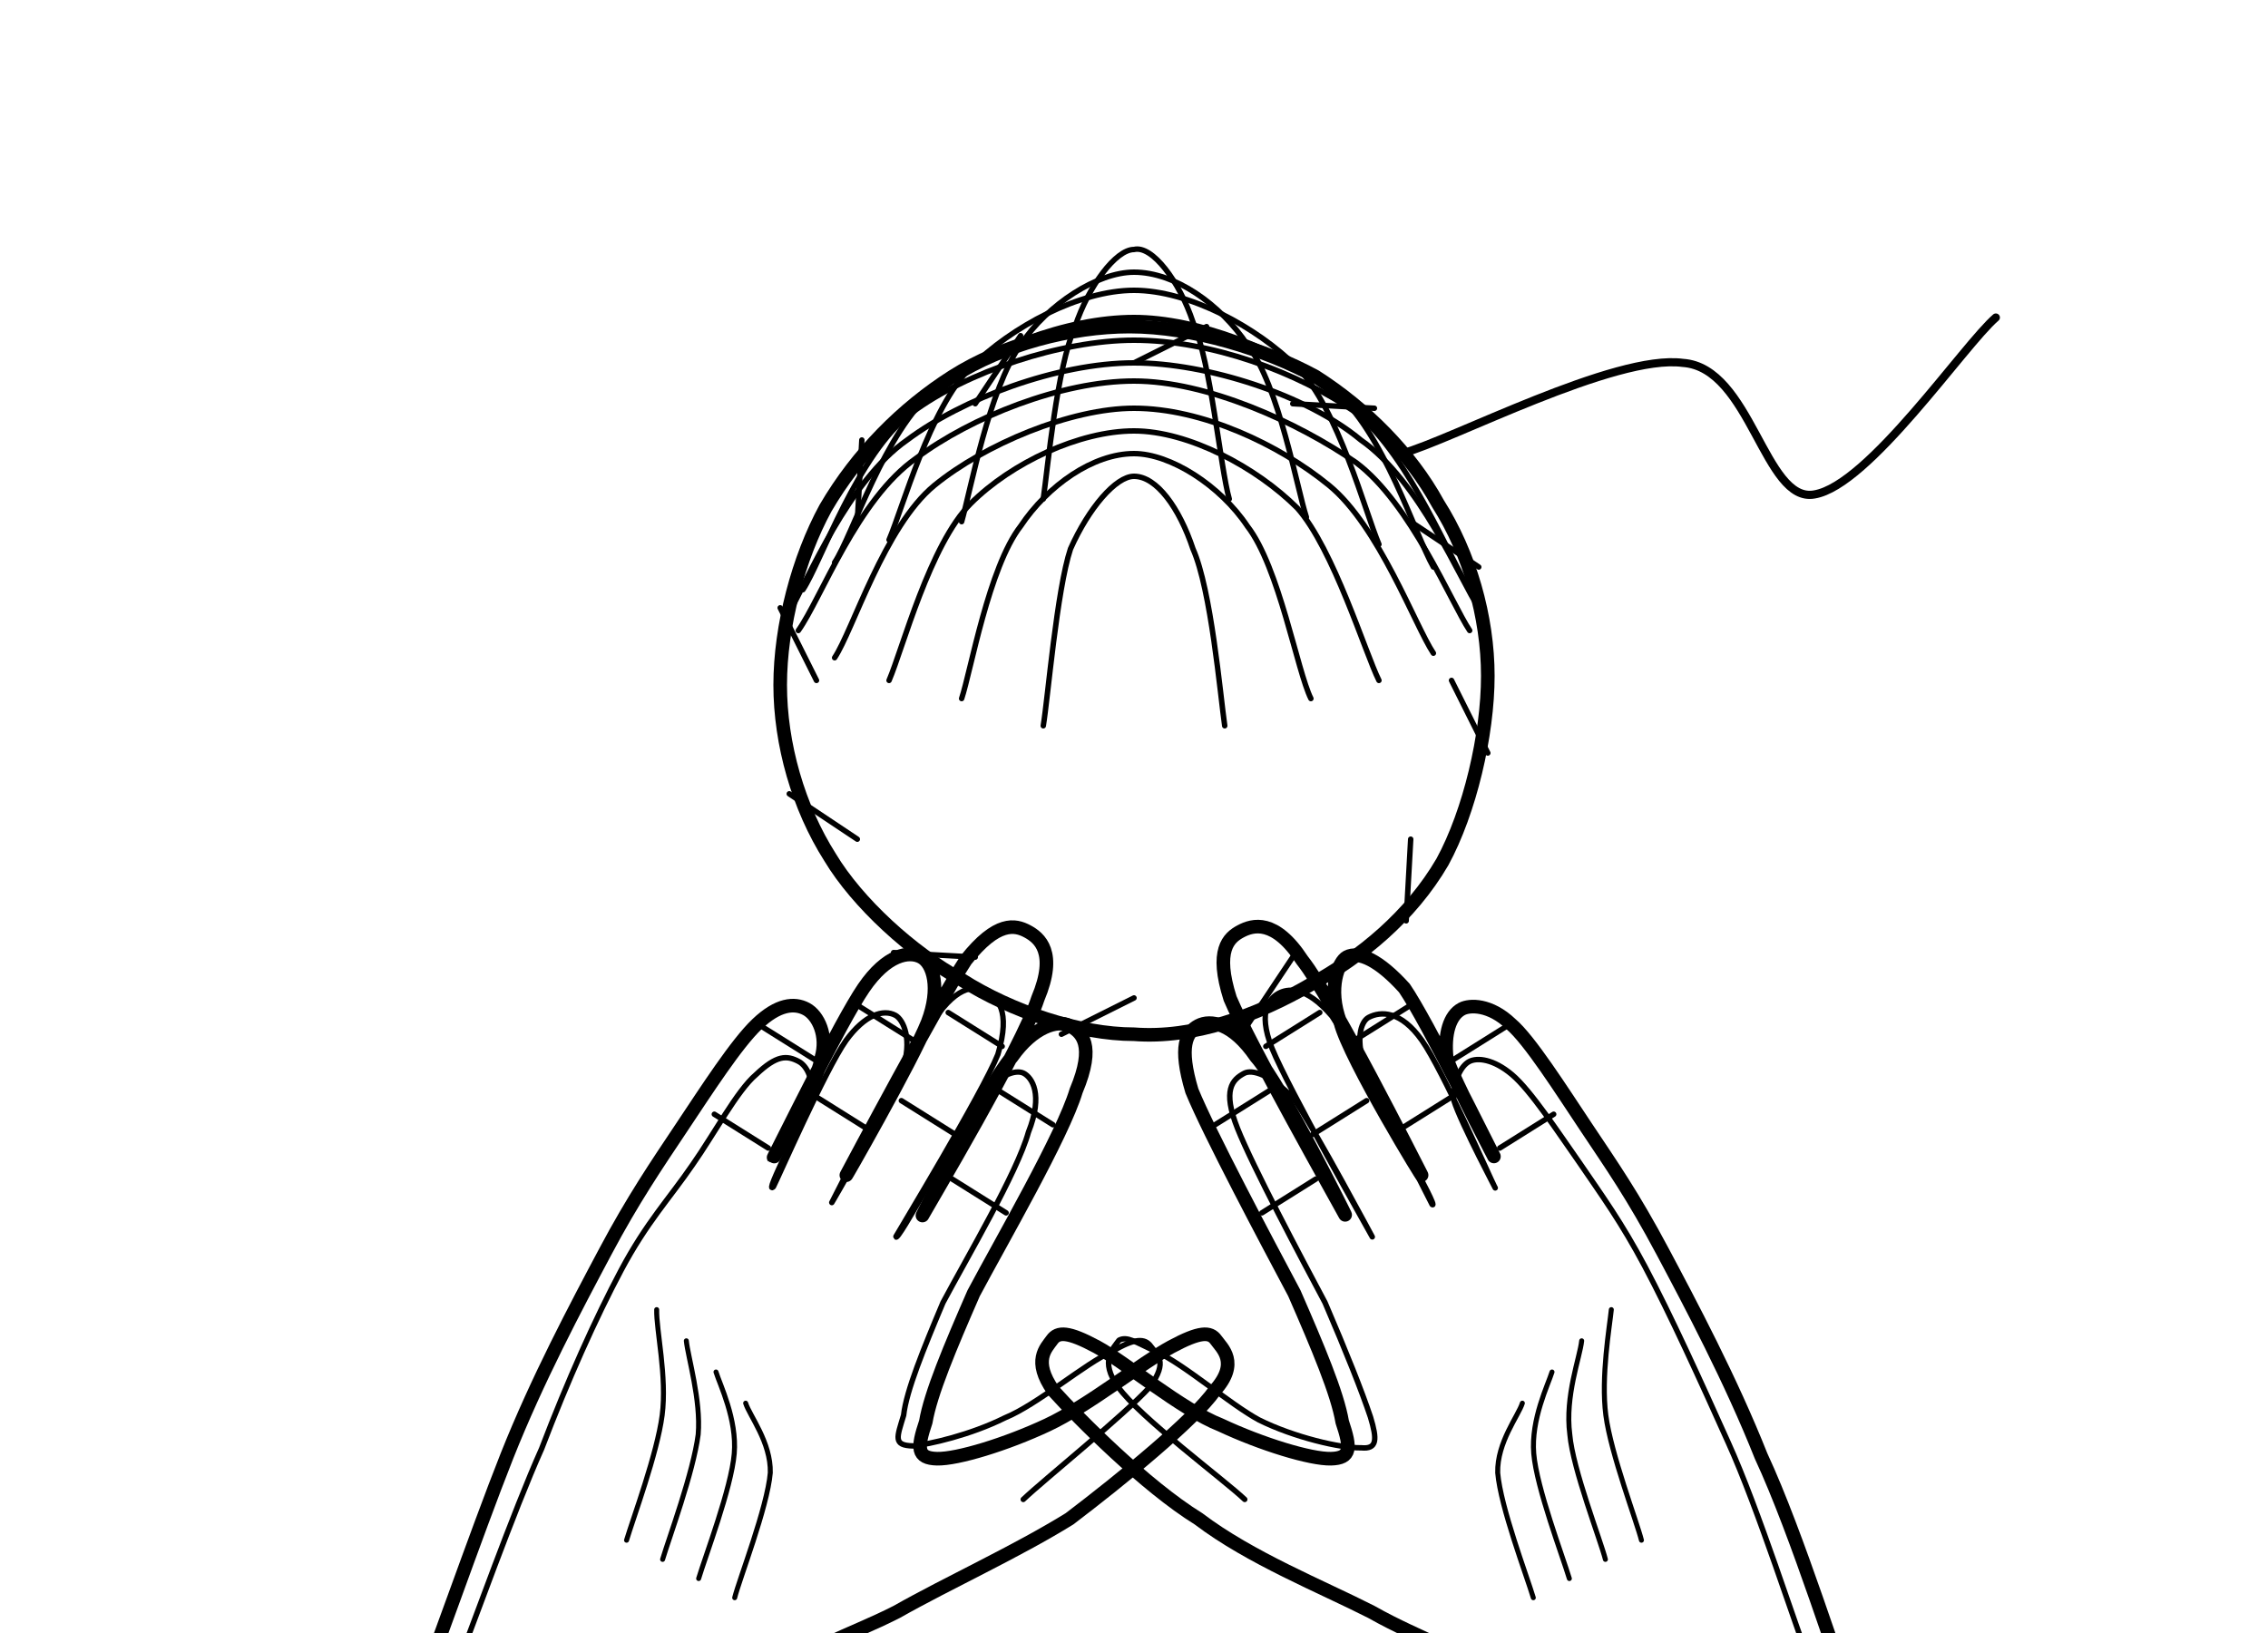
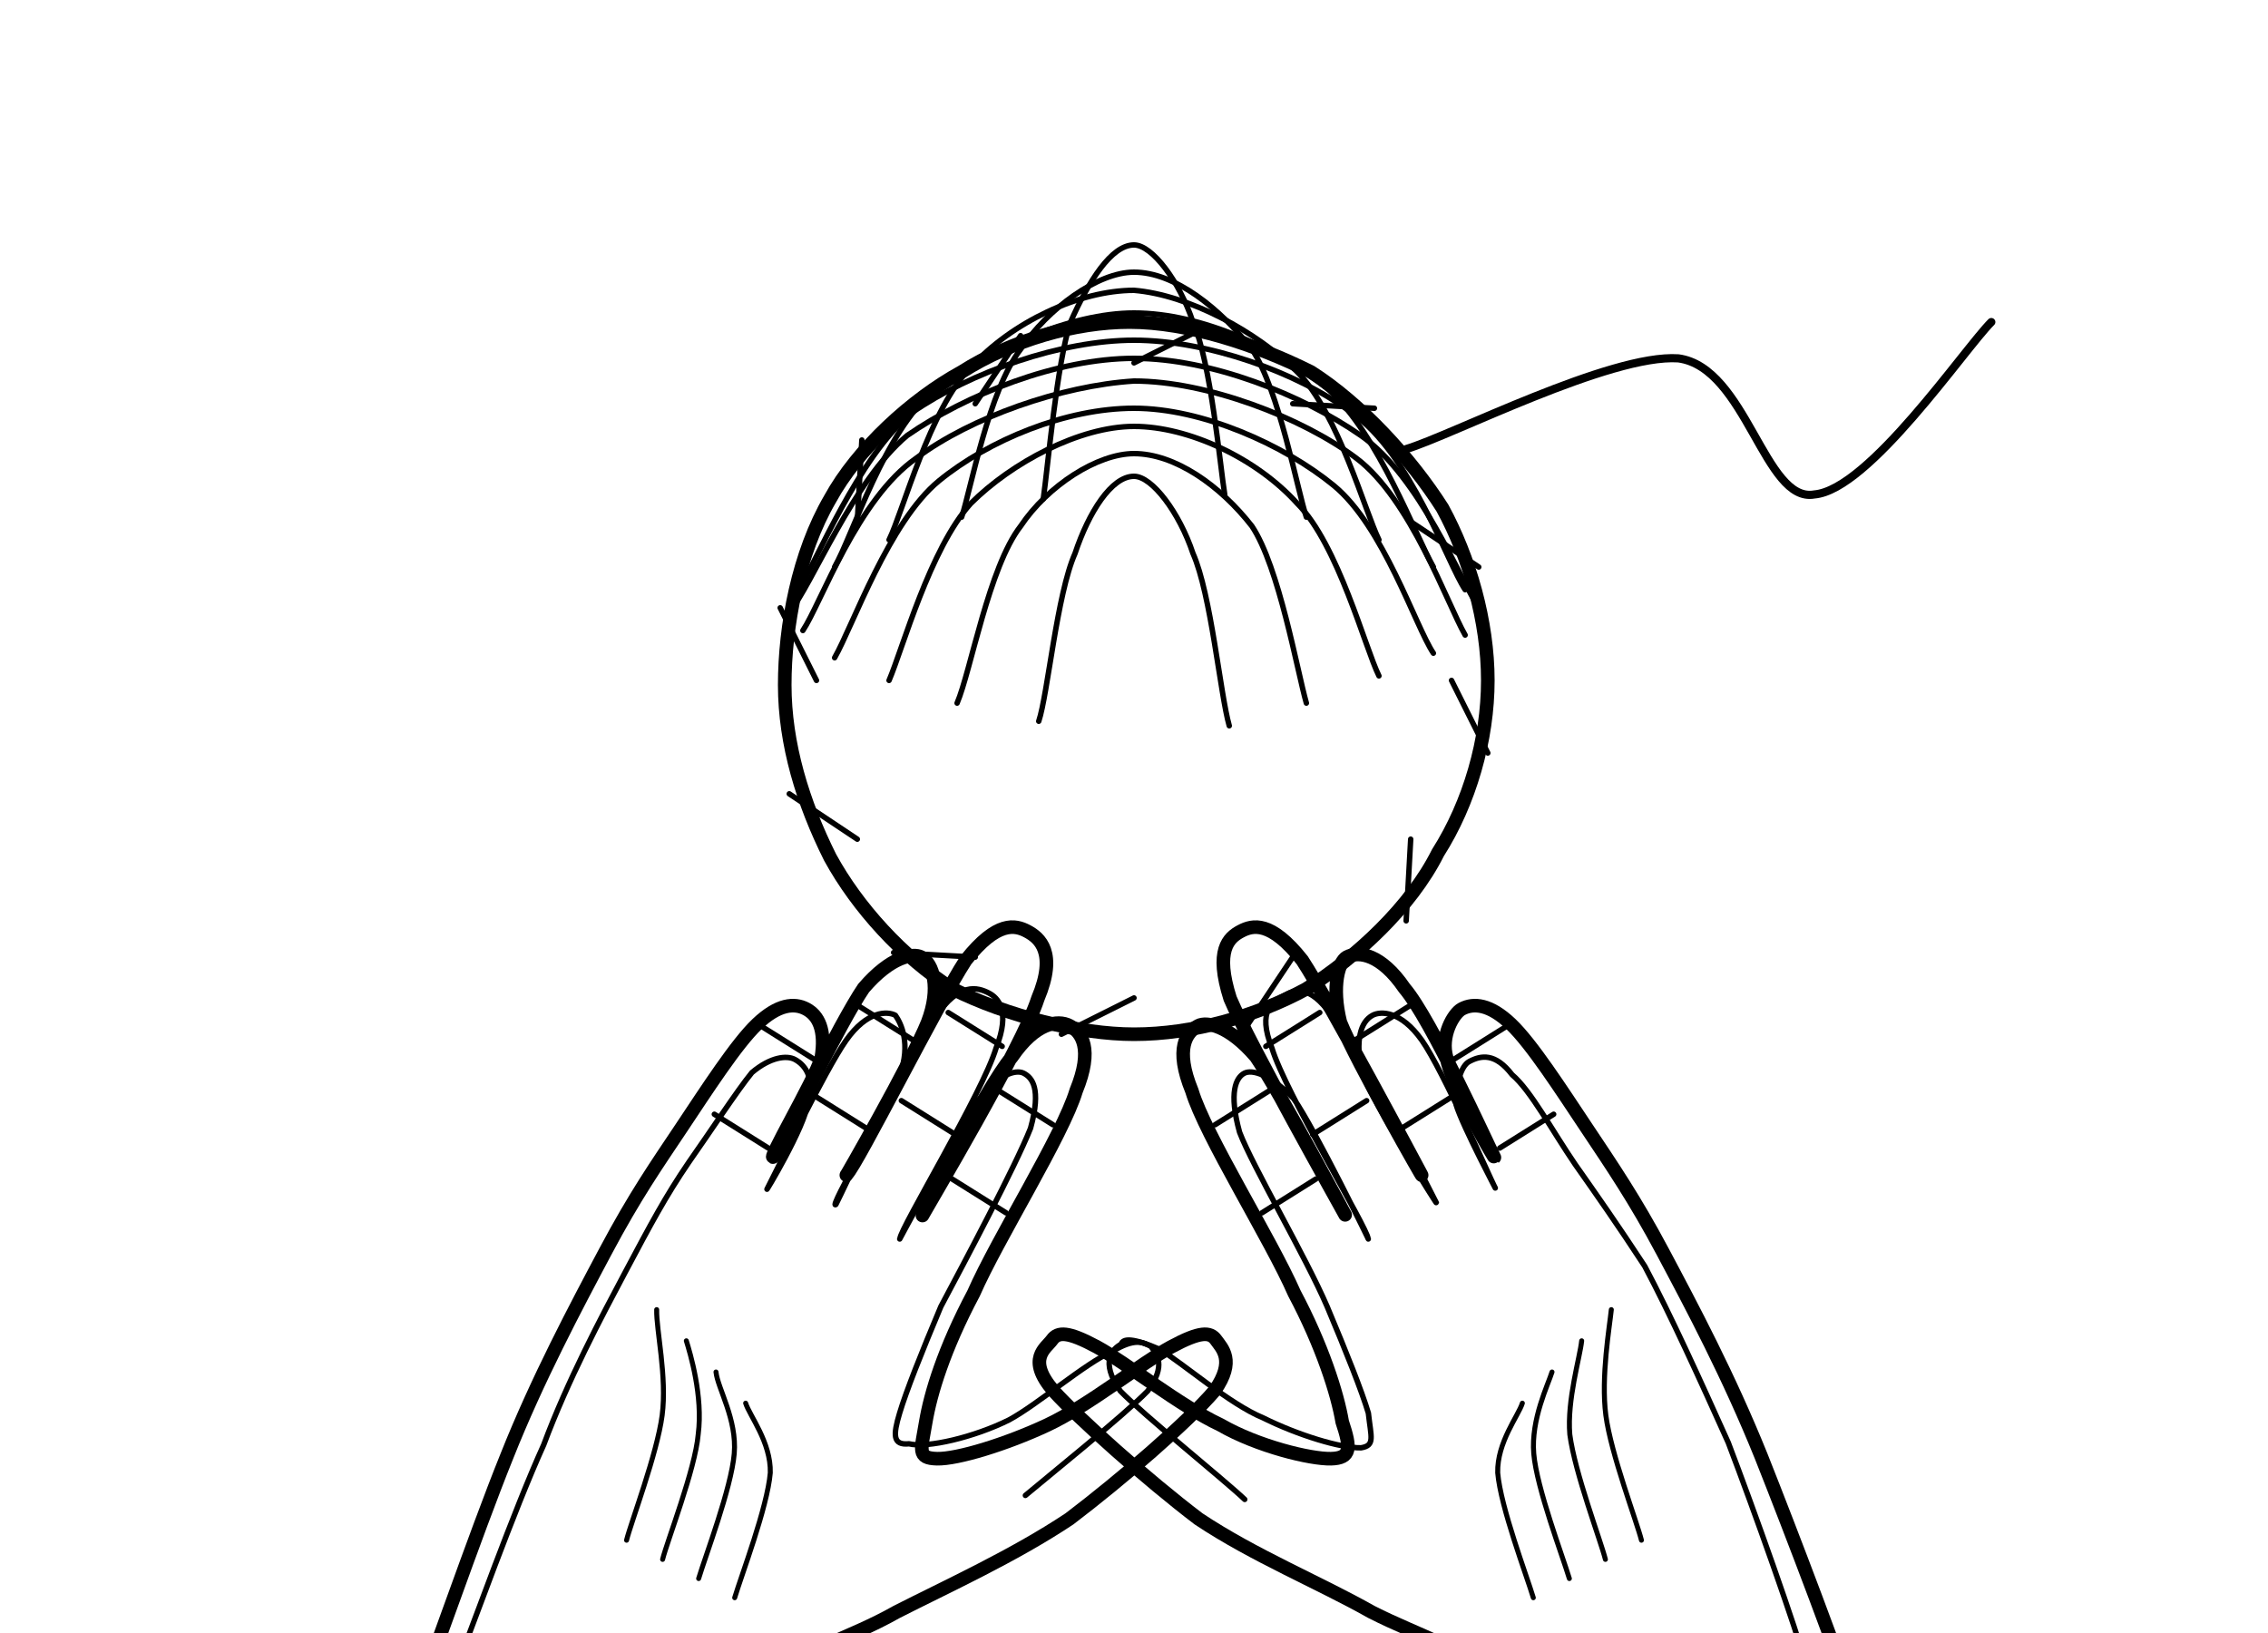
<svg xmlns="http://www.w3.org/2000/svg" viewBox="0 0 500 360" fill="none" stroke="currentColor" stroke-linecap="round" stroke-linejoin="round" aria-hidden="true" focusable="false">
  <g transform="translate(150 330) rotate(28)">
-     <path d="M-30 70C-31 60 -36 28 -38 10C-40 -8 -40 -26 -40 -40C-40 -53 -39 -62 -38 -72C-37 -82 -36 -94 -34 -100C-32 -106 -29 -108 -26 -108C-23 -108 -19 -105 -18 -100C-16 -95 -17 -73 -17 -76C-17 -79 -18 -109 -17 -118C-16 -127 -12 -130 -9 -130C-6 -130 -2 -126 -1 -118C0 -109 -1 -77 -1 -80C-1 -82 -1 -123 0 -134C2 -145 6 -146 9 -146C12 -146 17 -145 18 -134C20 -123 18 -82 18 -80C18 -77 17 -111 19 -120C20 -128 24 -132 27 -132C30 -132 34 -131 35 -120C37 -110 36 -83 36 -70C37 -57 38 -46 40 -40C41 -34 42 -32 46 -34C50 -36 58 -44 64 -52C70 -60 76 -74 80 -80C84 -86 86 -87 88 -86C90 -85 95 -84 93 -76C92 -68 84 -49 78 -36C71 -24 61 -11 54 0C47 10 40 16 36 28C32 39 31 63 30 70" stroke-width="3" />
-     <path d="M-26 56C-27 47 -31 20 -32 5C-34 -11 -35 -26 -35 -38C-35 -50 -33 -57 -32 -66C-31 -74 -31 -85 -29 -90C-27 -96 -25 -97 -22 -97C-20 -97 -17 -95 -16 -91C-15 -86 -15 -67 -14 -70C-14 -72 -16 -98 -15 -106C-14 -113 -11 -116 -8 -116C-6 -116 -2 -113 -1 -106C0 -99 -1 -71 -1 -73C-1 -76 -2 -110 0 -119C1 -129 5 -130 7 -130C10 -130 14 -129 16 -119C17 -110 15 -74 15 -73C16 -71 16 -100 17 -108C18 -115 21 -118 23 -118C25 -118 29 -116 30 -107C32 -98 31 -76 31 -65C32 -54 33 -44 35 -39C36 -34 36 -32 40 -34C43 -36 50 -42 55 -49C60 -55 65 -68 69 -73C72 -78 74 -79 76 -78C78 -77 81 -77 80 -70C78 -62 69 -41 67 -35" stroke-width="1.2" />
+     <path d="M-30 70C-31 60 -36 29 -38 10C-40 -8 -40 -26 -40 -40C-40 -54 -39 -62 -38 -72C-37 -82 -36 -94 -34 -100C-32 -106 -29 -108 -26 -108C-23 -108 -20 -106 -18 -100C-17 -95 -18 -73 -17 -76C-17 -79 -18 -109 -17 -118C-15 -127 -11 -130 -9 -130C-6 -130 -2 -126 -1 -118C0 -109 -1 -77 -1 -80C0 -83 -1 -123 0 -134C2 -145 6 -146 9 -146C12 -146 17 -145 18 -134C20 -123 18 -82 18 -80C18 -77 17 -111 19 -120C20 -129 24 -132 27 -132C30 -132 34 -130 35 -120C37 -110 35 -83 36 -70C36 -56 38 -46 40 -40C42 -34 42 -32 46 -34C50 -36 58 -44 64 -52C70 -60 76 -74 80 -80C84 -86 86 -87 88 -86C90 -85 94 -84 93 -76C91 -67 84 -49 78 -36C71 -23 61 -10 54 0C47 11 40 16 36 28C32 39 31 63 30 70" stroke-width="3" />
+     <path d="M-26 56C-27 47 -31 20 -32 4C-34 -11 -34 -27 -34 -38C-34 -50 -34 -57 -33 -66C-32 -74 -31 -85 -30 -90C-28 -95 -25 -97 -23 -97C-20 -97 -17 -95 -16 -90C-14 -85 -15 -67 -15 -69C-15 -72 -16 -98 -15 -106C-14 -114 -10 -116 -8 -116C-6 -115 -2 -112 -1 -105C0 -98 -1 -71 0 -73C0 -76 -2 -110 0 -120C1 -129 5 -130 8 -130C10 -130 14 -129 15 -120C17 -110 15 -75 16 -73C16 -71 16 -100 17 -108C18 -115 21 -118 23 -118C25 -118 28 -117 30 -108C31 -99 31 -75 31 -64C32 -53 33 -44 34 -39C35 -34 36 -32 39 -34C43 -35 51 -42 56 -49C60 -55 65 -68 69 -73C72 -78 74 -78 76 -78C78 -77 81 -76 80 -69C78 -62 69 -41 67 -36" stroke-width="1.2" />
    <line x1="-33" y1="-78" x2="-19" y2="-77" stroke-width="1.2" />
    <line x1="-33" y1="-100" x2="-19" y2="-99" stroke-width="1.2" />
    <line x1="-16" y1="-92" x2="-2" y2="-91" stroke-width="1.2" />
    <line x1="-16" y1="-114" x2="-2" y2="-113" stroke-width="1.2" />
    <line x1="2" y1="-100" x2="16" y2="-99" stroke-width="1.2" />
    <line x1="2" y1="-122" x2="16" y2="-121" stroke-width="1.2" />
    <line x1="20" y1="-90" x2="34" y2="-89" stroke-width="1.2" />
    <line x1="20" y1="-112" x2="34" y2="-111" stroke-width="1.2" />
-     <path d="M-24 -34C-22 -30 -15 -22 -12 -14C-9 -6 -7 9 -6 14" stroke-width="1.1" />
-     <path d="M-15 -31C-13 -28 -6 -21 -3 -14C0 -6 2 9 3 14" stroke-width="1.1" />
-     <path d="M-6 -28C-4 -26 3 -21 6 -14C9 -7 11 9 12 14" stroke-width="1.1" />
-     <path d="M3 -25C5 -23 12 -20 15 -14C18 -7 20 10 21 14" stroke-width="1.1" />
-     <path d="M-32 52C-27 53 -11 57 0 57C10 57 26 53 32 52" stroke-width="1.4" />
-     <path d="M-32 60C-26 61 -10 65 0 65C11 65 26 61 32 60" stroke-width="2.4" />
-     <path d="M-32 68C-27 69 -11 73 0 73C11 73 27 69 32 68" stroke-width="1.4" />
+     <path d="M-24 -34C-22 -30 -15 -22 -12 -14C-9 -6 -7 10 -6 14" stroke-width="1.1" />
+     <path d="M-15 -31C-13 -29 -6 -22 -3 -14C0 -7 2 10 3 14" stroke-width="1.1" />
+     <path d="M-6 -28C-4 -25 3 -21 6 -14C9 -7 11 9 12 14" stroke-width="1.1" />
+     <path d="M3 -25C5 -23 12 -20 15 -14C18 -7 20 9 21 14" stroke-width="1.1" />
+     <path d="M-32 52C-27 53 -10 57 0 57C11 57 27 52 32 52" stroke-width="1.4" />
+     <path d="M-32 60C-27 61 -11 65 0 65C10 65 26 61 32 60" stroke-width="2.4" />
+     <path d="M-32 68C-27 69 -11 73 0 73C11 73 26 69 32 68" stroke-width="1.4" />
    <line x1="-26" y1="54" x2="-24" y2="58" stroke-width="1" />
    <line x1="-20" y1="54" x2="-18" y2="58" stroke-width="1" />
    <line x1="-13" y1="54" x2="-11" y2="58" stroke-width="1" />
    <line x1="-6" y1="54" x2="-4" y2="58" stroke-width="1" />
    <line x1="0" y1="54" x2="2" y2="58" stroke-width="1" />
    <line x1="6" y1="54" x2="8" y2="58" stroke-width="1" />
    <line x1="13" y1="54" x2="15" y2="58" stroke-width="1" />
    <line x1="20" y1="54" x2="22" y2="58" stroke-width="1" />
    <line x1="26" y1="54" x2="28" y2="58" stroke-width="1" />
  </g>
  <g transform="translate(350 330) rotate(-28) scale(-1 1)">
-     <path d="M-30 70C-31 60 -37 29 -38 10C-40 -8 -40 -27 -40 -40C-40 -54 -39 -62 -38 -72C-37 -82 -36 -95 -34 -100C-32 -106 -28 -108 -26 -108C-23 -108 -20 -105 -18 -100C-17 -95 -17 -73 -17 -76C-17 -79 -18 -109 -17 -118C-15 -126 -12 -130 -9 -130C-7 -130 -2 -126 -1 -118C1 -110 -1 -77 -1 -80C-1 -83 -2 -123 0 -134C1 -145 6 -146 9 -146C12 -146 16 -145 18 -134C19 -123 18 -83 18 -80C18 -78 17 -112 19 -120C20 -129 24 -132 27 -132C30 -132 33 -130 35 -120C36 -110 36 -83 36 -70C37 -57 38 -46 40 -40C41 -34 42 -32 46 -34C50 -36 58 -44 64 -52C70 -59 76 -74 80 -80C84 -86 86 -87 88 -86C90 -85 94 -84 93 -76C91 -68 85 -48 78 -36C72 -23 61 -10 54 0C47 11 40 17 36 28C32 40 31 63 30 70" stroke-width="3" />
-     <path d="M-26 56C-27 47 -32 20 -33 4C-34 -11 -35 -27 -35 -39C-35 -50 -34 -57 -33 -66C-32 -74 -31 -85 -29 -90C-27 -95 -24 -97 -22 -97C-20 -97 -17 -95 -15 -91C-14 -86 -14 -67 -14 -70C-14 -72 -16 -98 -15 -106C-14 -114 -10 -116 -7 -116C-5 -116 -2 -113 -1 -106C0 -98 -1 -71 0 -73C0 -76 -1 -110 0 -120C2 -129 6 -130 8 -130C10 -130 14 -129 15 -120C16 -110 15 -75 15 -73C15 -71 15 -100 16 -108C18 -115 21 -118 23 -118C26 -118 29 -117 30 -108C31 -99 31 -76 31 -65C32 -53 33 -44 34 -38C35 -33 36 -31 39 -33C43 -35 51 -42 56 -49C60 -55 65 -68 69 -73C72 -77 73 -79 75 -79C77 -78 81 -77 80 -70C79 -62 69 -41 67 -35" stroke-width="1.2" />
+     <path d="M-30 70C-32 60 -36 28 -38 10C-40 -9 -40 -26 -40 -40C-40 -53 -39 -62 -38 -72C-37 -82 -36 -94 -34 -100C-32 -106 -29 -108 -26 -108C-24 -108 -19 -105 -18 -100C-16 -95 -17 -73 -17 -76C-17 -79 -19 -109 -17 -118C-16 -127 -12 -130 -9 -130C-7 -130 -3 -126 -1 -118C0 -109 -1 -77 -1 -80C-1 -82 -1 -123 0 -134C2 -145 6 -146 9 -146C12 -146 16 -145 18 -134C19 -123 18 -82 18 -80C18 -78 18 -111 19 -120C21 -129 25 -132 27 -132C30 -132 34 -130 35 -120C37 -110 35 -83 36 -70C36 -57 38 -46 40 -40C41 -34 42 -32 46 -34C50 -36 59 -44 64 -52C70 -60 76 -74 80 -80C84 -86 86 -87 88 -86C90 -85 95 -85 93 -76C91 -68 84 -49 78 -36C71 -23 61 -11 54 0C47 10 40 16 36 28C32 40 31 63 30 70" stroke-width="3" />
+     <path d="M-25 56C-27 47 -31 20 -33 4C-34 -11 -35 -27 -35 -39C-34 -50 -33 -58 -32 -66C-31 -75 -31 -85 -29 -90C-28 -96 -25 -97 -22 -97C-20 -97 -17 -94 -15 -90C-14 -85 -14 -67 -14 -70C-14 -72 -16 -98 -15 -106C-14 -114 -10 -116 -8 -116C-5 -116 -2 -113 0 -106C1 -99 -1 -71 -1 -73C-1 -76 -2 -110 0 -120C1 -129 5 -129 7 -129C10 -129 14 -129 15 -120C17 -110 15 -75 16 -73C16 -71 15 -100 16 -108C18 -115 21 -118 23 -118C25 -118 28 -116 30 -107C31 -99 30 -76 31 -64C32 -53 33 -44 34 -39C36 -34 36 -32 39 -33C43 -35 50 -42 55 -49C60 -55 65 -68 68 -73C72 -78 74 -79 75 -78C77 -78 81 -77 80 -69C78 -62 69 -41 67 -35" stroke-width="1.2" />
    <line x1="-33" y1="-78" x2="-19" y2="-77" stroke-width="1.2" />
    <line x1="-33" y1="-100" x2="-19" y2="-99" stroke-width="1.2" />
    <line x1="-16" y1="-92" x2="-2" y2="-91" stroke-width="1.2" />
    <line x1="-16" y1="-114" x2="-2" y2="-113" stroke-width="1.2" />
    <line x1="2" y1="-100" x2="16" y2="-99" stroke-width="1.2" />
    <line x1="2" y1="-122" x2="16" y2="-121" stroke-width="1.2" />
    <line x1="20" y1="-90" x2="34" y2="-89" stroke-width="1.2" />
    <line x1="20" y1="-112" x2="34" y2="-111" stroke-width="1.2" />
    <path d="M-24 -34C-22 -31 -15 -22 -12 -14C-9 -6 -7 10 -6 14" stroke-width="1.1" />
-     <path d="M-15 -31C-13 -28 -6 -22 -3 -14C0 -7 2 10 3 14" stroke-width="1.1" />
+     <path d="M-15 -31C-13 -28 -6 -21 -3 -14C0 -6 2 10 3 14" stroke-width="1.1" />
    <path d="M-6 -28C-4 -26 3 -21 6 -14C9 -7 11 9 12 14" stroke-width="1.1" />
    <path d="M3 -25C5 -23 12 -20 15 -14C18 -7 20 9 21 14" stroke-width="1.1" />
-     <path d="M-32 52C-27 53 -11 57 0 57C11 57 27 53 32 52" stroke-width="1.4" />
-     <path d="M-32 60C-26 61 -10 65 0 65C11 65 27 61 32 60" stroke-width="2.4" />
+     <path d="M-32 52C-27 53 -10 57 0 57C11 57 27 53 32 52" stroke-width="1.4" />
+     <path d="M-32 60C-26 61 -11 65 0 65C10 65 26 60 32 60" stroke-width="2.4" />
    <path d="M-32 68C-27 69 -10 73 0 73C11 73 27 69 32 68" stroke-width="1.4" />
    <line x1="-26" y1="54" x2="-24" y2="58" stroke-width="1" />
    <line x1="-20" y1="54" x2="-18" y2="58" stroke-width="1" />
    <line x1="-13" y1="54" x2="-11" y2="58" stroke-width="1" />
    <line x1="-6" y1="54" x2="-4" y2="58" stroke-width="1" />
    <line x1="0" y1="54" x2="2" y2="58" stroke-width="1" />
    <line x1="6" y1="54" x2="8" y2="58" stroke-width="1" />
    <line x1="13" y1="54" x2="15" y2="58" stroke-width="1" />
    <line x1="20" y1="54" x2="22" y2="58" stroke-width="1" />
    <line x1="26" y1="54" x2="28" y2="58" stroke-width="1" />
  </g>
-   <path d="M328 149C328 162 324 179 318 190C311 202 300 211 289 217C277 224 263 229 250 228C238 228 223 223 212 216C201 210 189 199 183 189C176 178 172 164 172 151C172 138 176 123 182 112C189 100 199 90 210 83C221 76 236 72 249 72C263 72 279 77 290 83C301 90 311 100 317 111C324 122 328 136 328 149Z" stroke-width="3" />
-   <path d="M230 110C231 103 233 81 237 72C240 63 246 55 250 55C254 54 260 62 263 71C267 80 269 103 271 110" stroke-width="1.2" />
-   <path d="M212 115C214 108 218 86 225 76C231 67 242 60 250 60C259 60 269 67 275 76C282 85 286 108 288 114" stroke-width="1.2" />
-   <path d="M196 119C199 112 205 90 214 81C223 72 238 64 250 64C262 64 277 72 286 81C295 90 301 113 304 120" stroke-width="1.2" />
-   <path d="M184 124C188 118 195 95 206 86C217 77 235 70 250 70C264 70 282 77 294 86C305 95 312 118 316 125" stroke-width="1.2" />
-   <path d="M177 130C181 124 189 100 201 91C213 82 234 75 250 75C267 75 286 82 299 91C311 101 320 124 324 130" stroke-width="1.2" />
-   <path d="M174 135C178 128 187 106 200 97C212 88 233 80 250 80C266 80 288 87 300 97C313 106 322 128 326 134" stroke-width="1.2" />
-   <path d="M176 139C181 132 189 110 202 101C214 92 234 84 250 84C266 84 286 93 299 102C311 111 320 133 324 139" stroke-width="1.2" />
-   <path d="M184 145C188 139 195 116 206 107C217 98 236 90 250 90C265 90 282 98 293 107C304 116 312 138 316 144" stroke-width="1.2" />
-   <path d="M196 150C199 143 205 120 214 111C223 102 238 95 250 95C262 95 277 103 286 112C294 121 301 144 304 150" stroke-width="1.2" />
-   <path d="M212 154C214 148 218 125 225 116C231 107 241 100 250 100C258 100 269 107 275 116C282 125 286 148 289 154" stroke-width="1.2" />
-   <path d="M230 160C231 154 233 130 236 121C240 112 246 105 250 105C255 105 260 112 263 121C267 130 269 153 270 160" stroke-width="1.2" />
+   <path d="M328 150C328 163 324 177 317 188C311 200 299 211 288 218C277 224 263 228 250 228C238 228 222 224 210 218C199 211 189 200 183 189C177 177 173 164 173 151C173 138 176 122 183 110C189 99 201 88 212 82C223 75 237 71 249 71C262 71 277 76 289 82C300 89 311 101 318 112C324 123 328 137 328 150Z" stroke-width="3" />
+   <path d="M230 110C231 103 233 80 236 71C240 62 245 54 250 54C254 54 260 62 263 71C267 80 269 103 270 109" stroke-width="1.2" />
+   <path d="M212 114C214 108 218 86 225 77C231 68 242 60 250 60C259 60 269 68 276 77C282 86 286 108 288 114" stroke-width="1.2" />
+   <path d="M196 119C199 113 205 90 214 81C223 71 238 64 250 64C262 65 277 73 286 82C295 91 301 113 304 119" stroke-width="1.2" />
+   <path d="M184 125C188 118 195 95 206 86C218 77 236 69 250 69C265 69 282 77 293 86C304 96 312 118 316 125" stroke-width="1.2" />
+   <path d="M176 130C180 124 189 101 201 91C214 82 234 75 250 75C266 75 286 82 298 91C311 100 319 124 323 130" stroke-width="1.2" />
+   <path d="M174 135C179 129 188 106 200 96C213 87 233 79 250 79C267 79 287 87 300 96C313 105 322 128 326 134" stroke-width="1.2" />
+   <path d="M177 139C181 133 189 110 202 101C214 92 234 85 250 84C266 84 287 92 299 101C311 110 319 133 323 140" stroke-width="1.2" />
+   <path d="M184 145C188 138 196 115 207 106C218 97 235 90 250 90C265 90 283 98 294 107C305 116 312 138 316 144" stroke-width="1.2" />
+   <path d="M196 150C199 143 205 121 214 111C223 102 238 94 250 94C262 94 277 101 286 111C295 120 301 143 304 149" stroke-width="1.2" />
+   <path d="M211 155C214 148 218 125 225 116C231 107 242 100 250 100C259 100 269 107 276 116C282 125 286 148 288 155" stroke-width="1.2" />
+   <path d="M229 159C231 153 233 131 237 122C240 113 245 105 250 105C254 105 260 113 263 122C267 131 269 153 271 160" stroke-width="1.2" />
  <line x1="320" y1="150" x2="328" y2="166" stroke-width="1.2" />
  <line x1="311" y1="185" x2="310" y2="203" stroke-width="1.2" />
  <line x1="285" y1="211" x2="275" y2="226" stroke-width="1.2" />
  <line x1="250" y1="220" x2="234" y2="228" stroke-width="1.2" />
  <line x1="215" y1="211" x2="197" y2="210" stroke-width="1.2" />
  <line x1="189" y1="185" x2="174" y2="175" stroke-width="1.2" />
  <line x1="180" y1="150" x2="172" y2="134" stroke-width="1.2" />
  <line x1="189" y1="115" x2="190" y2="97" stroke-width="1.2" />
  <line x1="215" y1="89" x2="225" y2="74" stroke-width="1.2" />
  <line x1="250" y1="80" x2="266" y2="72" stroke-width="1.2" />
  <line x1="285" y1="89" x2="303" y2="90" stroke-width="1.2" />
  <line x1="311" y1="115" x2="326" y2="125" stroke-width="1.2" />
-   <path d="M309 100C320 97 356 78 371 80C386 81 389 111 400 109C412 107 433 76 440 70" stroke-width="1.8" />
+   <path d="M310 99C320 96 355 78 370 79C385 81 389 111 400 109C412 108 433 77 439 71" stroke-width="1.8" />
</svg>
